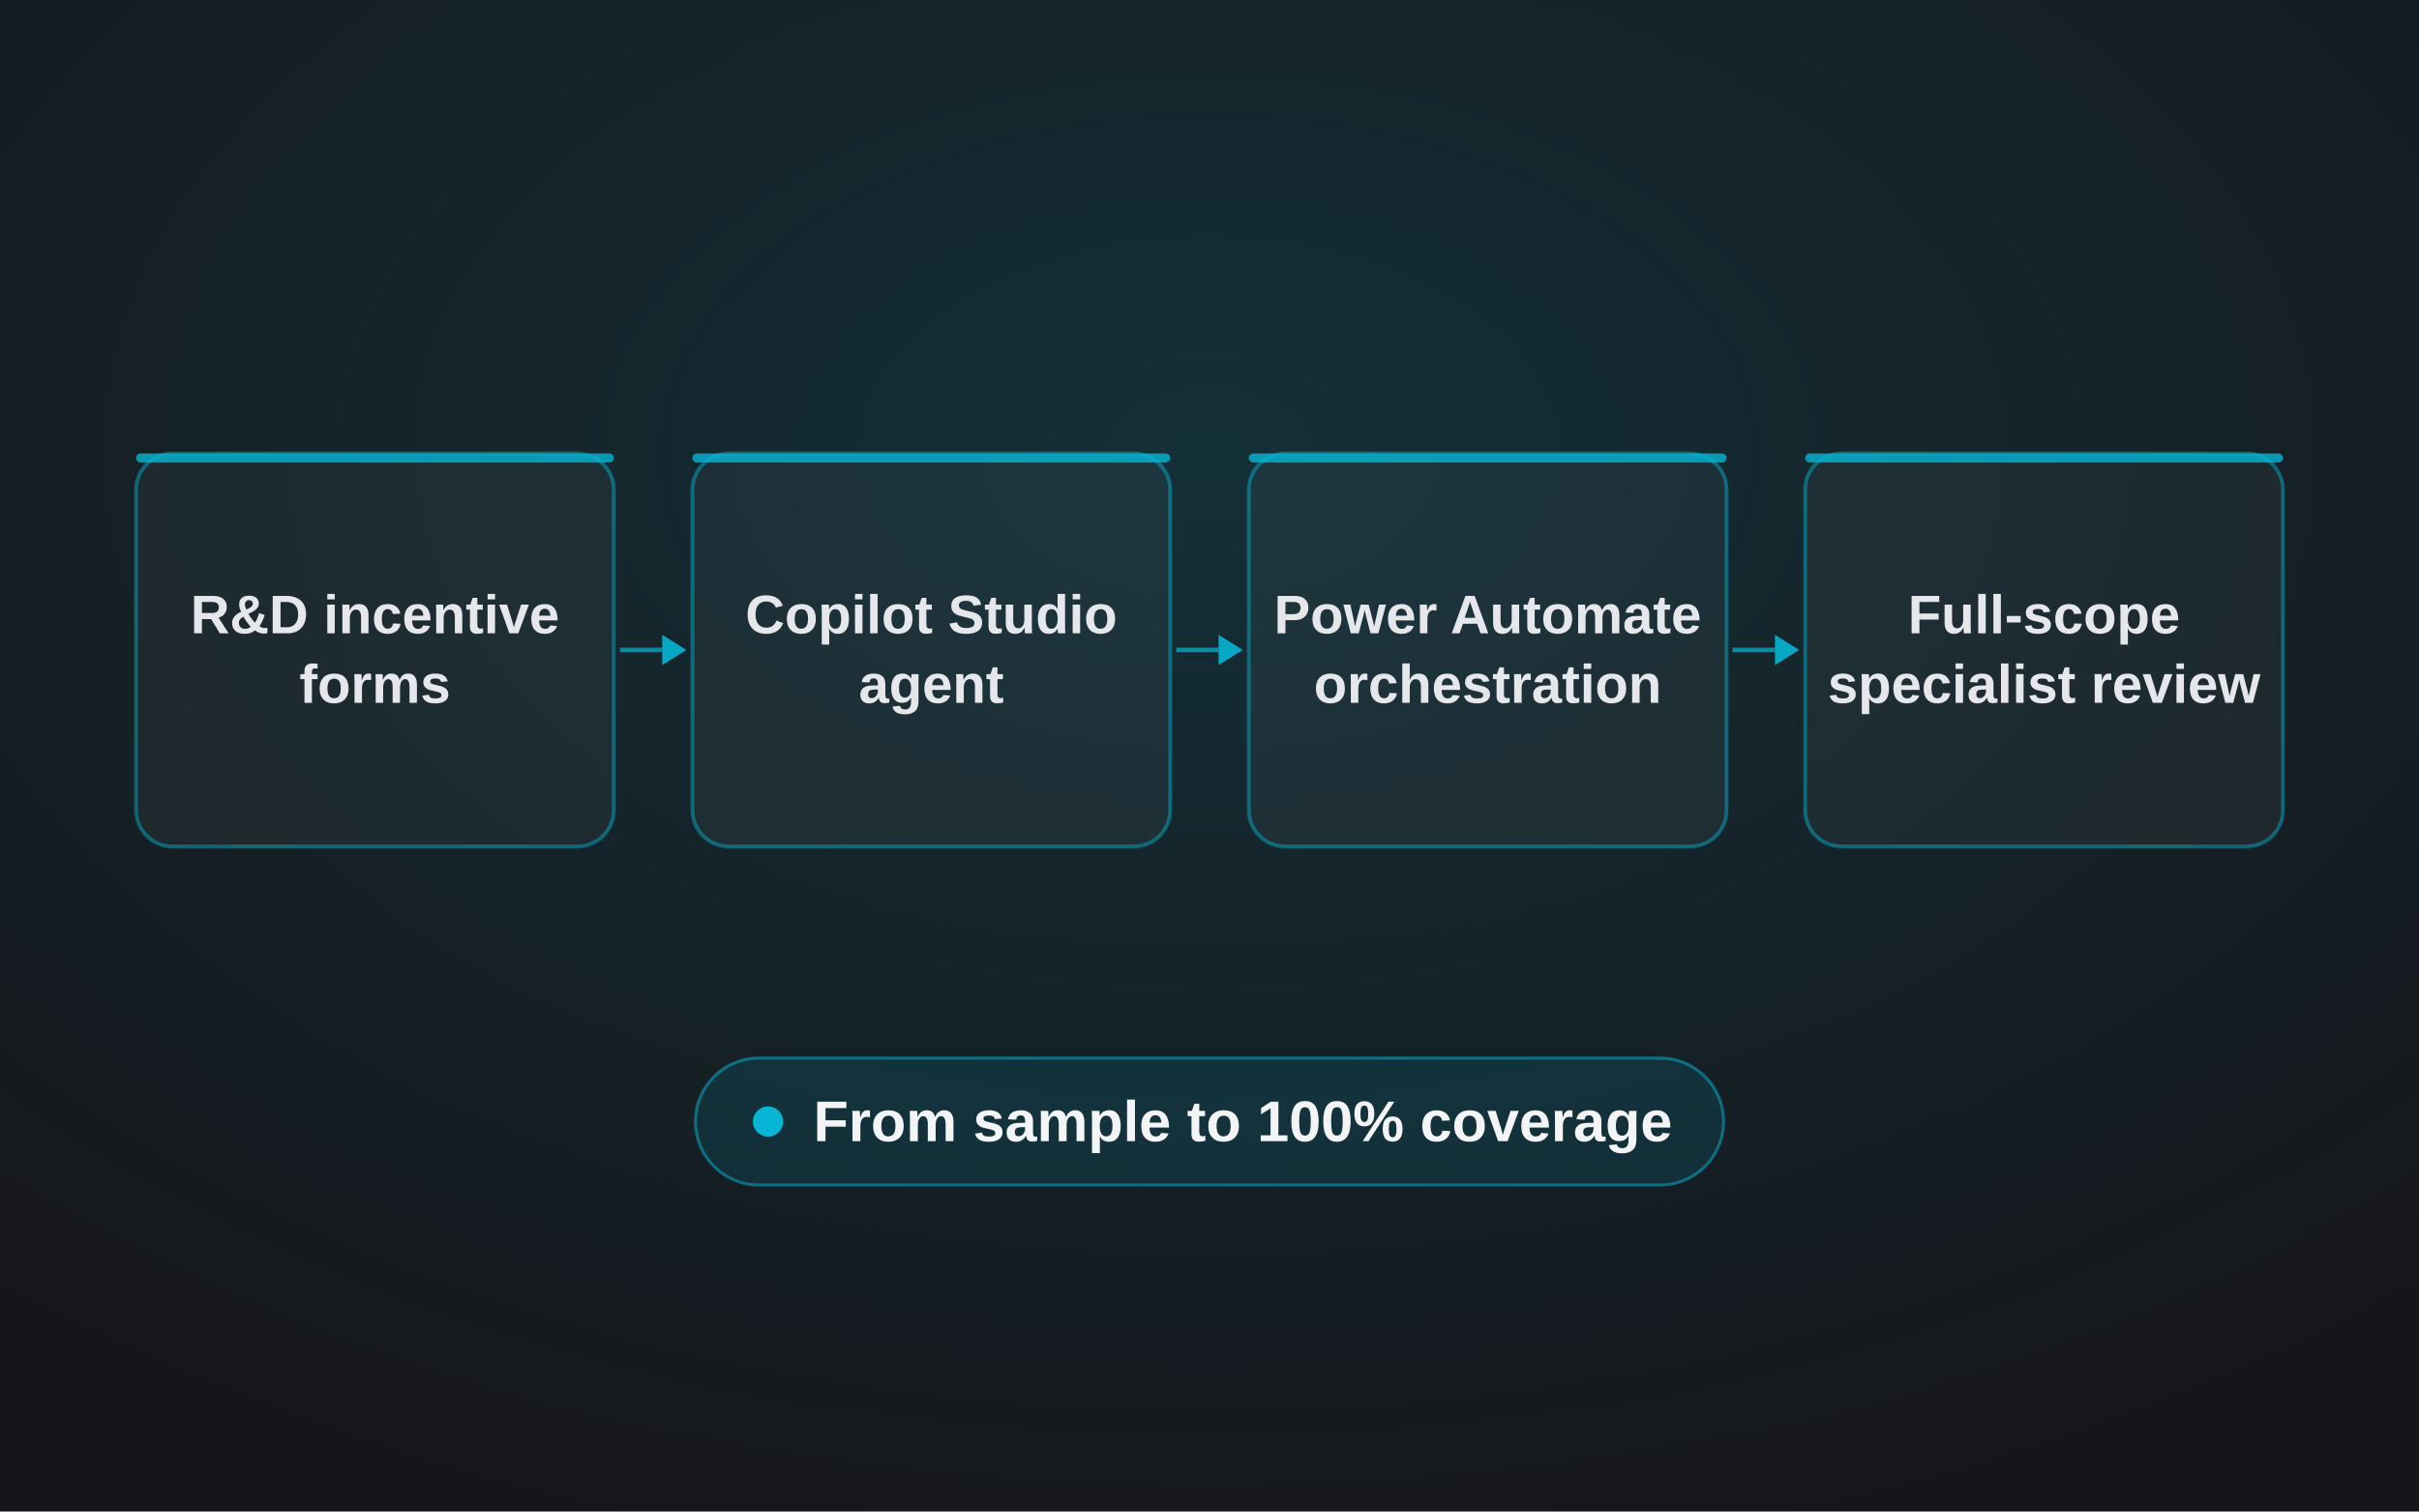
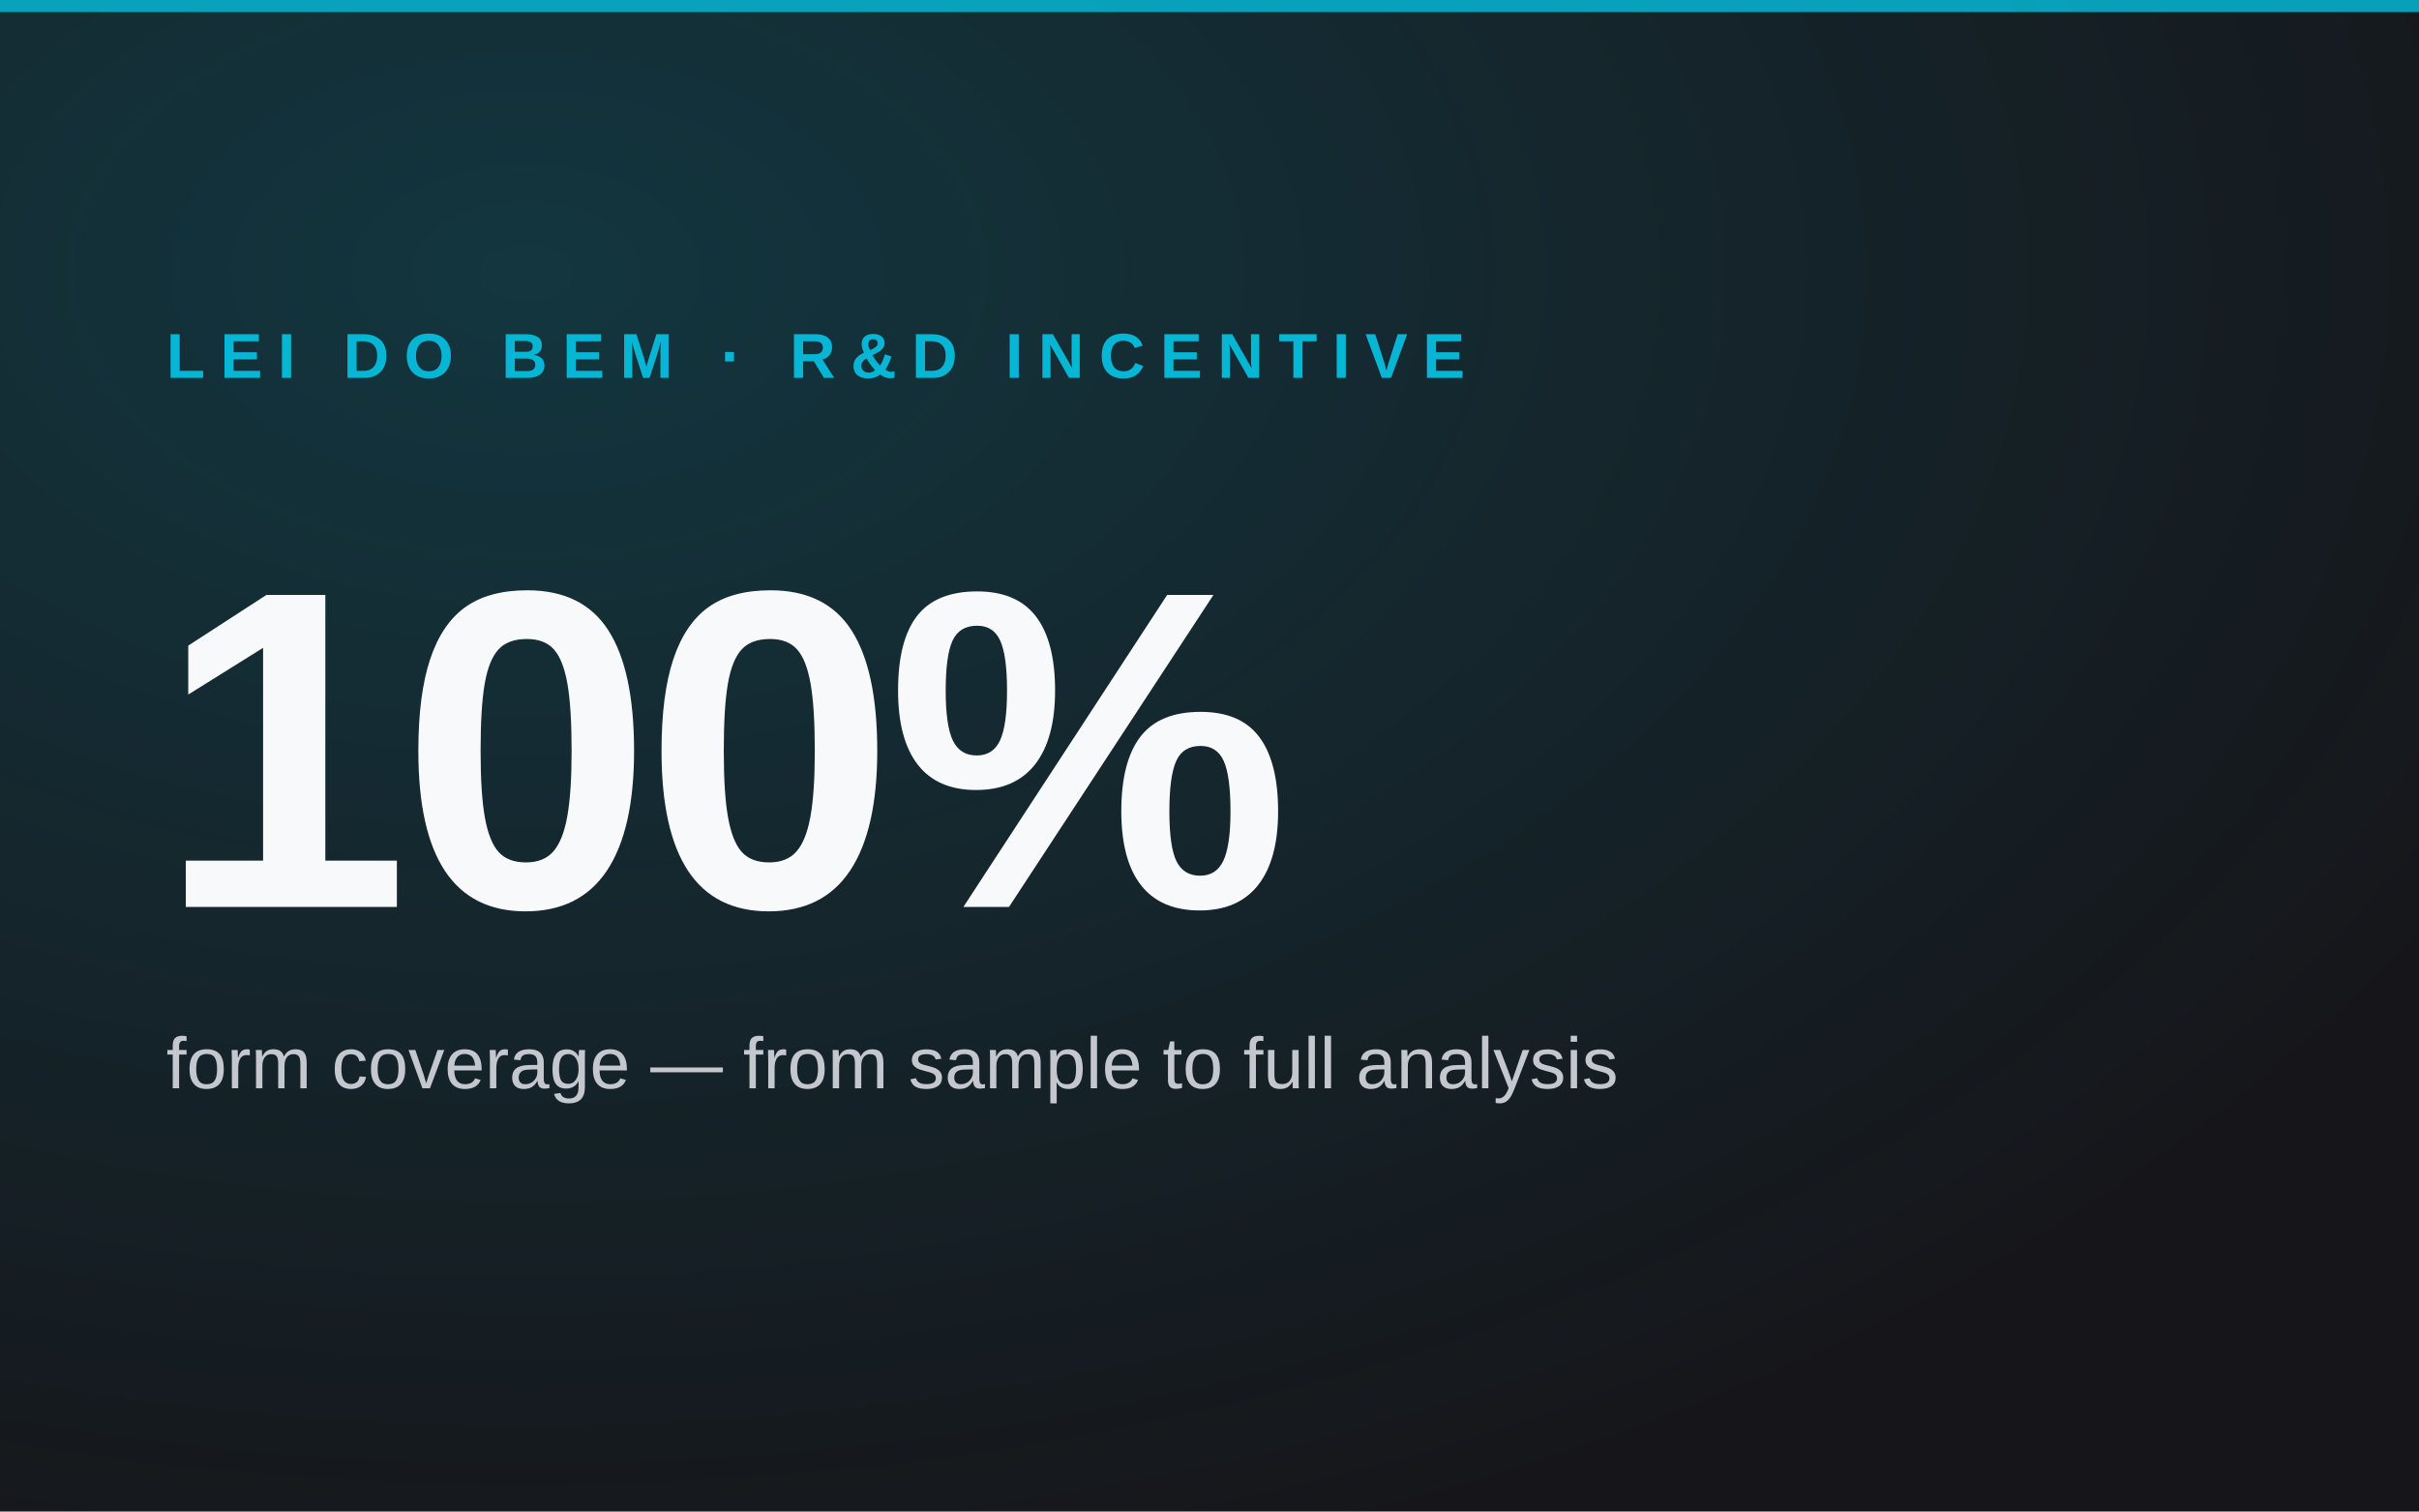
<svg xmlns="http://www.w3.org/2000/svg" width="1600" height="1000" viewBox="0 0 1600 1000">
  <defs>
-     <radialGradient id="g" cx="50%" cy="30%" r="75%">
-       <stop offset="0%" stop-color="#06B6D4" stop-opacity="0.16" />
+     <radialGradient id="g" cx="22%" cy="18%" r="90%">
+       <stop offset="0%" stop-color="#06B6D4" stop-opacity="0.20" />
      <stop offset="100%" stop-color="#06B6D4" stop-opacity="0" />
    </radialGradient>
  </defs>
  <rect width="1600" height="1000" fill="#16161a" />
  <rect width="1600" height="1000" fill="url(#g)" />
-   <rect x="90" y="300" width="316" height="260" rx="24" fill="#FFFFFF" fill-opacity="0.04" stroke="#06B6D4" stroke-opacity="0.45" stroke-width="2.5" />
-   <rect x="90" y="300" width="316" height="6" rx="3" fill="#06B6D4" fill-opacity="0.8" />
-   <text x="248" y="419" text-anchor="middle" font-family="Segoe UI, Arial, sans-serif" font-size="36" font-weight="600" fill="#E5E7EB">R&amp;D incentive</text>
-   <text x="248" y="465" text-anchor="middle" font-family="Segoe UI, Arial, sans-serif" font-size="36" font-weight="600" fill="#E5E7EB">forms</text>
-   <line x1="410" y1="430" x2="438" y2="430" stroke="#06B6D4" stroke-width="3" stroke-opacity="0.7" />
-   <path d="M 438 420 L 454 430 L 438 440 Z" fill="#06B6D4" fill-opacity="0.9" />
-   <rect x="458" y="300" width="316" height="260" rx="24" fill="#FFFFFF" fill-opacity="0.04" stroke="#06B6D4" stroke-opacity="0.45" stroke-width="2.5" />
-   <rect x="458" y="300" width="316" height="6" rx="3" fill="#06B6D4" fill-opacity="0.8" />
-   <text x="616" y="419" text-anchor="middle" font-family="Segoe UI, Arial, sans-serif" font-size="36" font-weight="600" fill="#E5E7EB">Copilot Studio</text>
-   <text x="616" y="465" text-anchor="middle" font-family="Segoe UI, Arial, sans-serif" font-size="36" font-weight="600" fill="#E5E7EB">agent</text>
-   <line x1="778" y1="430" x2="806" y2="430" stroke="#06B6D4" stroke-width="3" stroke-opacity="0.7" />
-   <path d="M 806 420 L 822 430 L 806 440 Z" fill="#06B6D4" fill-opacity="0.9" />
-   <rect x="826" y="300" width="316" height="260" rx="24" fill="#FFFFFF" fill-opacity="0.04" stroke="#06B6D4" stroke-opacity="0.45" stroke-width="2.5" />
-   <rect x="826" y="300" width="316" height="6" rx="3" fill="#06B6D4" fill-opacity="0.8" />
-   <text x="984" y="419" text-anchor="middle" font-family="Segoe UI, Arial, sans-serif" font-size="36" font-weight="600" fill="#E5E7EB">Power Automate</text>
-   <text x="984" y="465" text-anchor="middle" font-family="Segoe UI, Arial, sans-serif" font-size="36" font-weight="600" fill="#E5E7EB">orchestration</text>
-   <line x1="1146" y1="430" x2="1174" y2="430" stroke="#06B6D4" stroke-width="3" stroke-opacity="0.7" />
-   <path d="M 1174 420 L 1190 430 L 1174 440 Z" fill="#06B6D4" fill-opacity="0.9" />
-   <rect x="1194" y="300" width="316" height="260" rx="24" fill="#FFFFFF" fill-opacity="0.04" stroke="#06B6D4" stroke-opacity="0.45" stroke-width="2.5" />
-   <rect x="1194" y="300" width="316" height="6" rx="3" fill="#06B6D4" fill-opacity="0.8" />
-   <text x="1352" y="419" text-anchor="middle" font-family="Segoe UI, Arial, sans-serif" font-size="36" font-weight="600" fill="#E5E7EB">Full-scope</text>
-   <text x="1352" y="465" text-anchor="middle" font-family="Segoe UI, Arial, sans-serif" font-size="36" font-weight="600" fill="#E5E7EB">specialist review</text>
-   <rect x="460" y="700" width="680" height="84" rx="42" fill="#06B6D4" fill-opacity="0.12" stroke="#06B6D4" stroke-opacity="0.5" stroke-width="2" />
-   <circle cx="508" cy="742" r="10" fill="#06B6D4" />
-   <text x="538" y="755" font-family="Segoe UI, Arial, sans-serif" font-size="38" font-weight="700" fill="#F3F4F6">From sample to 100% coverage</text>
+   <rect x="0" y="0" width="1600" height="8" fill="#06B6D4" fill-opacity="0.85" />
+   <text x="110" y="250" font-family="Segoe UI, Arial, sans-serif" font-size="42" font-weight="800" letter-spacing="10" fill="#06B6D4">LEI DO BEM · R&amp;D INCENTIVE</text>
+   <text x="104" y="600" font-family="Segoe UI, Arial, sans-serif" font-size="300" font-weight="800" letter-spacing="-6" fill="#F8F9FA">100%</text>
+   <text x="110" y="720" font-family="Segoe UI, Arial, sans-serif" font-size="48" font-weight="500" fill="#C4C7CE">form coverage — from sample to full analysis</text>
</svg>
